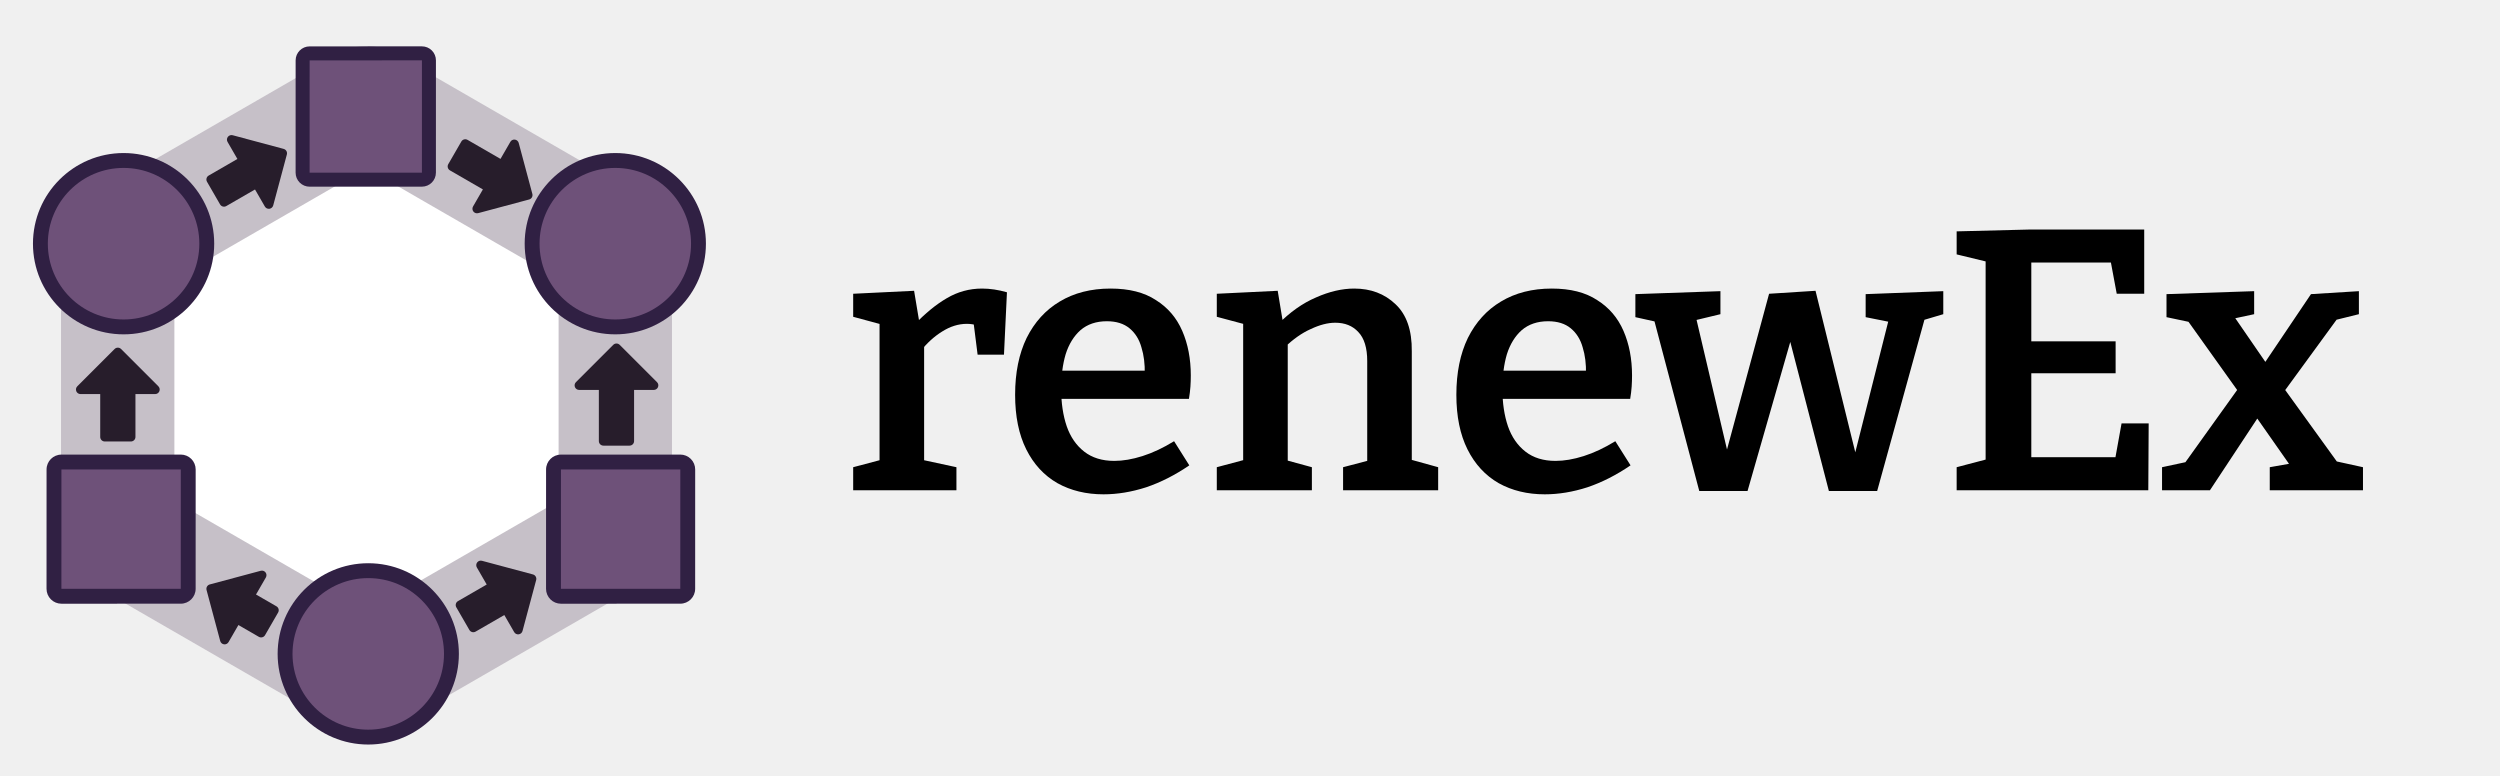
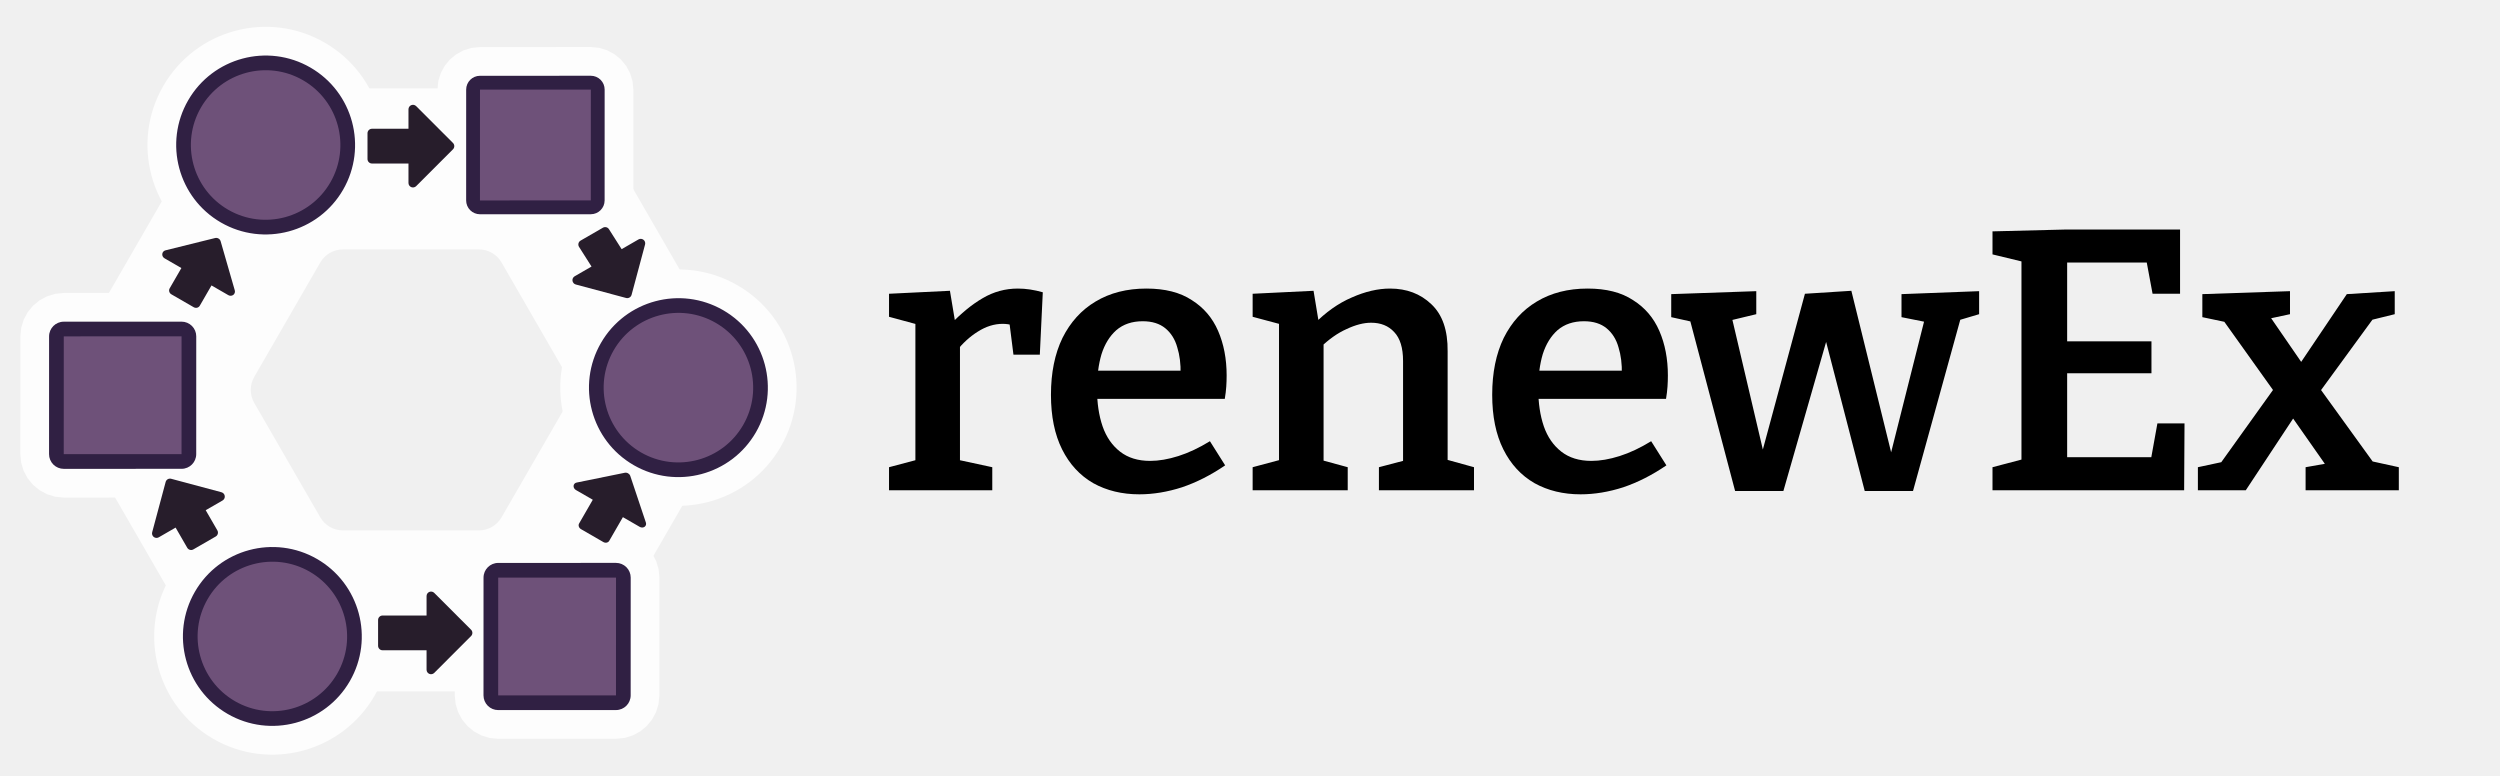
<svg xmlns="http://www.w3.org/2000/svg" width="100%" height="100%" viewBox="0 0 558 173" version="1.1" xml:space="preserve" style="fill-rule:evenodd;clip-rule:evenodd;stroke-linejoin:round;stroke-miterlimit:2;">
  <rect id="Artboard1" x="0" y="0" width="558" height="173" style="fill:none;" />
  <g>
-     <path d="M81.802,22.92l55.532,32.061l-0,64.123l-55.532,32.061l-55.532,-32.061l0,-64.123l55.532,-32.061Z" style="fill:#fff;" />
-     <path d="M88.128,11.963l55.532,32.061c3.915,2.26 6.326,6.437 6.326,10.957l0,64.123c0,4.52 -2.411,8.697 -6.326,10.957l-55.532,32.061c-3.914,2.26 -8.737,2.26 -12.652,0l-55.532,-32.061c-3.914,-2.26 -6.326,-6.437 -6.326,-10.957l0,-64.123c0,-4.52 2.412,-8.697 6.326,-10.957l55.532,-32.061c3.915,-2.26 8.738,-2.26 12.652,-0Zm-6.326,25.567c0,-0 -42.879,24.756 -42.879,24.756c-0,0 -0,49.513 -0,49.513c-0,0 42.879,24.756 42.879,24.756c0,0 42.88,-24.756 42.879,-24.756c0,0 0,-49.513 0,-49.513l-42.879,-24.756Z" style="fill:#c6c0c8;" />
-     <path d="M27.584,34.159c11.163,-0 20.227,9.065 20.227,20.234c0,11.168 -9.064,20.234 -20.227,20.234c-11.162,-0 -20.227,-9.066 -20.227,-20.234c0,-11.169 9.065,-20.234 20.227,-20.234Zm0,6.641c-7.497,-0 -13.585,6.091 -13.585,13.593c-0,7.502 6.088,13.592 13.585,13.592c7.498,0 13.586,-6.09 13.586,-13.592c-0,-7.502 -6.088,-13.593 -13.586,-13.593Z" style="fill:#302043;" />
-     <ellipse cx="27.584" cy="54.393" rx="16.906" ry="16.913" style="fill:#6e5179;" />
-     <path d="M137.334,34.159c11.162,-0 20.227,9.065 20.227,20.234c-0,11.168 -9.065,20.234 -20.227,20.234c-11.163,-0 -20.227,-9.066 -20.227,-20.234c-0,-11.169 9.064,-20.234 20.227,-20.234Zm-0,6.641c-7.498,-0 -13.586,6.091 -13.586,13.593c0,7.502 6.088,13.592 13.586,13.592c7.498,0 13.585,-6.09 13.585,-13.592c0,-7.502 -6.087,-13.593 -13.585,-13.593Z" style="fill:#302043;" />
-     <ellipse cx="137.334" cy="54.393" rx="16.906" ry="16.913" style="fill:#6e5179;" />
-     <path d="M82.195,125.713c11.162,-0 20.226,9.066 20.226,20.234c0,11.169 -9.064,20.234 -20.226,20.234c-11.163,0 -20.227,-9.065 -20.227,-20.234c-0,-11.168 9.064,-20.234 20.227,-20.234Zm-0,6.641c-7.498,0 -13.586,6.091 -13.586,13.593c0,7.502 6.088,13.593 13.586,13.593c7.497,-0 13.585,-6.091 13.585,-13.593c0,-7.502 -6.088,-13.593 -13.585,-13.593Z" style="fill:#302043;" />
-     <ellipse cx="82.195" cy="145.947" rx="16.906" ry="16.913" style="fill:#6e5179;" />
-     <path d="M94.17,41.663l-25.067,0.005c-0.828,-0 -1.623,-0.329 -2.209,-0.915c-0.586,-0.586 -0.915,-1.381 -0.915,-2.21l0.005,-25.065c0,-1.726 1.399,-3.125 3.125,-3.125l25.067,-0.007c0.828,0 1.623,0.329 2.209,0.915c0.586,0.586 0.915,1.381 0.915,2.21l-0.005,25.068c-0,1.725 -1.4,3.124 -3.125,3.124Zm-3.124,-6.248l0.004,-18.819l-18.817,0.005l-0.004,18.817l18.817,-0.003Z" style="fill:#302043;" />
-     <path d="M94.17,38.539l-25.067,0.004l0.006,-25.065l25.067,-0.007l-0.006,25.068Z" style="fill:#6e5179;" />
-     <path d="M151.839,134.743l-26.641,0.005c-0.88,0 -1.725,-0.35 -2.348,-0.973c-0.623,-0.622 -0.973,-1.467 -0.973,-2.348l0.006,-26.639c0,-1.834 1.487,-3.321 3.321,-3.321l26.641,-0.007c0.88,-0 1.725,0.35 2.348,0.973c0.623,0.622 0.973,1.467 0.973,2.348l-0.007,26.641c0,1.834 -1.486,3.321 -3.32,3.321Zm-3.32,-6.641l0.004,-19.999l-19.999,0.005l-0.004,19.997l19.999,-0.003Z" style="fill:#302043;" />
-     <path d="M151.839,131.422l-26.641,0.005l0.006,-26.639l26.641,-0.007l-0.006,26.641Z" style="fill:#6e5179;" />
-     <path d="M40.346,134.743l-26.64,0.005c-0.881,0 -1.725,-0.35 -2.348,-0.973c-0.623,-0.622 -0.973,-1.467 -0.973,-2.348l0.006,-26.639c0,-1.834 1.487,-3.321 3.321,-3.321l26.64,-0.007c0.881,-0 1.726,0.35 2.349,0.973c0.622,0.622 0.972,1.467 0.972,2.348l-0.006,26.641c0,1.834 -1.487,3.321 -3.321,3.321Zm-3.319,-6.641l0.004,-19.999l-19.999,0.005l-0.004,19.997l19.999,-0.003Z" style="fill:#302043;" />
-     <path d="M40.346,131.422l-26.64,0.005l0.006,-26.639l26.64,-0.007l-0.006,26.641Z" style="fill:#6e5179;" />
-     <path d="M49.119,45.622l-2.915,-5.05c-0.281,-0.486 -0.114,-1.108 0.372,-1.388l6.412,-3.702l-2.2,-3.81c-0.205,-0.355 -0.176,-0.8 0.074,-1.126c0.25,-0.326 0.672,-0.469 1.069,-0.363l11.379,3.049c0.542,0.145 0.864,0.703 0.719,1.244l-3.049,11.38c-0.107,0.397 -0.442,0.691 -0.849,0.744c-0.407,0.054 -0.807,-0.143 -1.012,-0.499c-0,-0 -2.2,-3.81 -2.2,-3.81l-6.412,3.702c-0.486,0.281 -1.107,0.114 -1.388,-0.371Z" style="fill:#271d2b;" />
-     <path d="M100.054,36.641l2.916,-5.05c0.281,-0.486 0.902,-0.652 1.388,-0.372l7.355,4.247l2.2,-3.81c0.205,-0.355 0.605,-0.552 1.012,-0.499c0.407,0.054 0.742,0.348 0.849,0.744l3.049,11.38c0.145,0.542 -0.177,1.099 -0.719,1.244l-11.379,3.049c-0.397,0.107 -0.819,-0.037 -1.069,-0.363c-0.25,-0.326 -0.279,-0.77 -0.074,-1.126c0,0 2.2,-3.809 2.2,-3.809l-7.356,-4.247c-0.486,-0.281 -0.652,-0.902 -0.372,-1.388Z" style="fill:#271d2b;" />
-     <path d="M104.765,140.606l-2.916,-5.051c-0.281,-0.485 -0.114,-1.107 0.372,-1.387l6.412,-3.702l-2.2,-3.81c-0.205,-0.356 -0.176,-0.8 0.074,-1.126c0.25,-0.326 0.672,-0.469 1.069,-0.363l11.38,3.049c0.542,0.145 0.863,0.702 0.718,1.244l-3.049,11.38c-0.107,0.397 -0.441,0.691 -0.849,0.744c-0.407,0.054 -0.807,-0.143 -1.012,-0.499c-0,-0 -2.2,-3.81 -2.2,-3.81l-6.412,3.702c-0.486,0.281 -1.107,0.114 -1.387,-0.371Z" style="fill:#271d2b;" />
-     <path d="M62.075,136.716l-2.916,5.05c-0.281,0.486 -0.902,0.652 -1.388,0.372l-4.559,-2.633l-2.2,3.81c-0.205,0.356 -0.605,0.553 -1.012,0.499c-0.407,-0.054 -0.742,-0.347 -0.849,-0.744l-3.049,-11.38c-0.145,-0.542 0.177,-1.099 0.719,-1.244l11.379,-3.049c0.397,-0.106 0.819,0.037 1.069,0.363c0.25,0.326 0.279,0.77 0.074,1.126l-2.2,3.81l4.56,2.632c0.486,0.28 0.652,0.902 0.372,1.388Z" style="fill:#271d2b;" />
-     <path d="M29.216,98.541l-5.831,-0c-0.561,-0 -1.016,-0.455 -1.016,-1.016l-0,-9.567l-4.399,0c-0.411,0 -0.781,-0.247 -0.939,-0.627c-0.157,-0.38 -0.07,-0.816 0.221,-1.107l8.33,-8.33c0.397,-0.397 1.04,-0.397 1.437,-0l8.33,8.33c0.291,0.291 0.377,0.727 0.22,1.107c-0.157,0.38 -0.527,0.627 -0.938,0.627l-4.399,0l-0,9.567c-0,0.561 -0.455,1.016 -1.016,1.016Z" style="fill:#271d2b;" />
-     <path d="M140.512,99.466l-5.832,0c-0.561,0 -1.016,-0.454 -1.016,-1.016l0,-11.417l-4.399,-0c-0.41,-0 -0.781,-0.248 -0.938,-0.628c-0.157,-0.379 -0.07,-0.816 0.22,-1.107l8.331,-8.33c0.396,-0.397 1.039,-0.397 1.436,-0l8.331,8.33c0.29,0.291 0.377,0.728 0.22,1.107c-0.157,0.38 -0.528,0.628 -0.939,0.628c0,-0 -4.399,-0 -4.399,-0l0,11.417c0,0.562 -0.454,1.016 -1.015,1.016Z" style="fill:#271d2b;" />
+     <g opacity="0.85">
+       <path d="M72.481,9.518c12.606,7.277 16.933,23.423 9.651,36.035c-7.281,12.611 -23.427,16.938 -36.033,9.66c-12.604,-7.277 -16.932,-23.424 -9.651,-36.035c7.282,-12.613 23.429,-16.938 36.033,-9.66Zm-9.689,16.782c-3.344,-1.93 -7.628,-0.779 -9.56,2.568c-1.932,3.346 -0.787,7.631 2.557,9.561c3.345,1.931 7.628,0.781 9.56,-2.566c1.932,-3.346 0.787,-7.632 -2.557,-9.563Z" style="fill:#fff;" />
+       <path d="M164.614,63.676c12.604,7.277 16.932,23.423 9.65,36.036c-7.281,12.611 -23.428,16.937 -36.033,9.66c-12.605,-7.278 -16.931,-23.425 -9.65,-36.036c7.281,-12.612 23.427,-16.938 36.033,-9.66Zm-9.69,16.783c-3.345,-1.931 -7.628,-0.78 -9.56,2.567c-1.932,3.346 -0.787,7.631 2.557,9.562c3.345,1.931 7.628,0.78 9.56,-2.566c1.932,-3.347 0.788,-7.632 -2.557,-9.563Z" style="fill:#fff;" />
+       <path d="M73.979,119.217c12.605,7.277 16.931,23.423 9.65,36.034c-7.282,12.613 -23.428,16.938 -36.032,9.661c-12.606,-7.278 -16.933,-23.423 -9.651,-36.035c7.281,-12.612 23.428,-16.938 36.033,-9.66Zm-9.689,16.782c-3.345,-1.931 -7.629,-0.779 -9.561,2.567c-1.932,3.347 -0.787,7.632 2.557,9.563c3.344,1.931 7.628,0.779 9.56,-2.567c1.932,-3.346 0.788,-7.632 -2.556,-9.563Z" style="fill:#fff;" />
+       <path d="M131.869,54.229l-0.002,0l-24.74,0.005l-1.86,-0.184l-1.773,-0.538l-1.634,-0.873l-1.447,-1.186l-1.186,-1.447l-0.873,-1.635l-0.538,-1.773l-0.184,-1.86l0.005,-24.738l0.193,-1.907l0.556,-1.792l0.876,-1.615l1.156,-1.401l1.401,-1.156l1.616,-0.877l1.791,-0.556c0,0 1.907,-0.193 1.906,-0.193l24.741,-0.007l1.861,0.184l1.772,0.539l1.635,0.872l1.447,1.187l1.186,1.447l0.873,1.635l0.538,1.772l0.184,1.861l-0.005,24.741l-0.193,1.908l-0.557,1.791l-0.877,1.616l-1.156,1.4l-1.401,1.155l-1.615,0.877l-1.791,0.555l-1.905,0.193Zm-9.496,-18.99l0.001,-5.748l-5.746,0.002c-0,-0 -0.002,5.747 -0.002,5.747l5.747,-0.001Z" style="fill:#fff;" />
+       <path d="M137.489,164.898l-26.293,0.005l-1.901,-0.188l-1.808,-0.55l-1.668,-0.89l-1.474,-1.208l-1.211,-1.476l-0.891,-1.669l-0.55,-1.809l-0.188,-1.9l0.006,-26.291l0.197,-1.946l0.567,-1.828l0.895,-1.648l1.179,-1.43l1.43,-1.179l1.648,-0.895l1.828,-0.567c-0,-0 1.946,-0.197 1.944,-0.197l26.295,-0.007l1.9,0.188l1.808,0.55l1.668,0.89l1.474,1.209l1.211,1.475l0.891,1.669l0.55,1.81l0.188,1.899l-0.007,26.293l-0.196,1.946l-0.567,1.827l-0.894,1.648l-1.18,1.43l-1.429,1.18l-1.649,0.895l-1.828,0.568l-1.945,0.196Zm-9.689,-19.378l0.002,-6.912l-6.913,0.002l-0.002,6.911l6.913,-0.001Z" style="fill:#fff;" />
+       <path d="M40.52,111.054l-26.292,0.005l-1.901,-0.188l-1.809,-0.55l-1.668,-0.891l-1.473,-1.208l-1.211,-1.475l-0.891,-1.669l-0.55,-1.809l-0.188,-1.9l0.006,-26.291l0.197,-1.946l0.567,-1.828l0.895,-1.649l1.179,-1.429l1.43,-1.18l1.648,-0.894l1.828,-0.568c-0,0 1.946,-0.196 1.944,-0.196l26.294,-0.007l1.9,0.188l1.809,0.549l1.668,0.891l1.476,1.21l1.21,1.477l0.89,1.667l0.549,1.809l0.188,1.899l-0.006,26.293l-0.196,1.946l-0.568,1.828l-0.894,1.648l-1.18,1.43l-1.429,1.179l-1.649,0.895l-1.827,0.567l-1.946,0.197Zm-9.687,-19.378l0.001,-6.913l-6.913,0.002l-0.002,6.912l6.914,-0.001Z" style="fill:#fff;" />
+       <path d="M131.976,25.976l31.644,54.807c2.231,3.864 2.23,8.624 -0,12.487l-31.643,54.807c-2.231,3.864 -6.353,6.244 -10.814,6.244l-63.286,-0.001c-4.461,0.001 -8.583,-2.379 -10.814,-6.243l-31.643,-54.807c-2.23,-3.863 -2.23,-8.623 0,-12.487l31.643,-54.807c2.231,-3.863 6.353,-6.243 10.814,-6.243l63.286,-0c4.461,0 8.583,2.38 10.813,6.243Zm-20.035,32.603c-1.039,-1.8 -2.96,-2.909 -5.039,-2.909l-30.368,-0c-2.079,-0 -4,1.109 -5.039,2.909l-14.745,25.538c-1.039,1.801 -1.039,4.019 0,5.819l14.745,25.538c1.04,1.8 2.961,2.909 5.039,2.909l30.369,0.001c2.078,-0 3.999,-1.11 5.038,-2.91l14.745,-25.538c1.039,-1.8 1.04,-4.018 0,-5.819l-14.745,-25.538Z" style="fill:#fff;" />
+     </g>
+     <path d="M69.275,15.071c9.541,5.509 12.815,17.729 7.304,27.276c-5.511,9.545 -17.732,12.821 -27.274,7.313c-9.54,-5.508 -12.814,-17.731 -7.303,-27.276c5.511,-9.547 17.733,-12.821 27.273,-7.313Zm-3.277,5.676c-6.408,-3.699 -14.617,-1.498 -18.319,4.914c-3.702,6.413 -1.504,14.622 4.904,18.322c6.409,3.7 14.617,1.499 18.319,-4.913c3.702,-6.412 1.505,-14.623 -4.904,-18.323Z" style="fill:#302043;" />
+     <path d="M67.636,17.909c7.975,4.605 10.71,14.821 6.104,22.799c-4.606,7.978 -14.821,10.718 -22.796,6.113c-7.975,-4.604 -10.71,-14.82 -6.104,-22.798c4.607,-7.979 14.821,-10.718 22.796,-6.114Z" style="fill:#6e5179;" />
+     <path d="M161.407,69.23c9.541,5.508 12.815,17.729 7.304,27.275c-5.511,9.546 -17.733,12.822 -27.273,7.313c-9.542,-5.508 -12.815,-17.73 -7.304,-27.275c5.512,-9.547 17.732,-12.822 27.273,-7.313Zm-3.277,5.676c-6.408,-3.7 -14.618,-1.498 -18.32,4.914c-3.702,6.412 -1.504,14.621 4.905,18.321c6.409,3.7 14.617,1.499 18.319,-4.913c3.702,-6.412 1.505,-14.622 -4.904,-18.322Z" style="fill:#302043;" />
+     <path d="M159.769,72.068c7.975,4.605 10.71,14.82 6.103,22.799c-4.606,7.978 -14.821,10.717 -22.796,6.113c-7.975,-4.605 -10.71,-14.82 -6.103,-22.799c4.606,-7.978 14.82,-10.717 22.796,-6.113Z" style="fill:#6e5179;" />
+     <path d="M70.773,124.77c9.54,5.508 12.815,17.727 7.306,27.269c-5.509,9.543 -17.728,12.815 -27.269,7.307c-9.541,-5.509 -12.816,-17.727 -7.307,-27.27c5.509,-9.542 17.729,-12.815 27.27,-7.306Zm-3.276,5.674c-6.409,-3.7 -14.617,-1.5 -18.318,4.91c-3.7,6.409 -1.501,14.618 4.907,18.318c6.408,3.699 14.616,1.499 18.317,-4.91c3.701,-6.41 1.502,-14.618 -4.906,-18.318Z" style="fill:#302043;" />
+     <path d="M69.135,127.607c7.975,4.605 10.711,14.818 6.107,22.793c-4.605,7.976 -14.818,10.713 -22.793,6.108c-7.976,-4.604 -10.712,-14.817 -6.107,-22.793c4.604,-7.975 14.818,-10.712 22.793,-6.108Z" style="fill:#6e5179;" />
+     <path d="M131.867,47.817l-24.74,0.005c-0.817,-0 -1.601,-0.325 -2.18,-0.903c-0.578,-0.579 -0.903,-1.363 -0.903,-2.181l0.005,-24.738c0,-1.704 1.381,-3.084 3.084,-3.084l24.74,-0.007c0.817,-0 1.602,0.324 2.18,0.903c0.579,0.578 0.903,1.363 0.903,2.181l-0.005,24.741c0,1.702 -1.381,3.083 -3.084,3.083Zm-3.083,-6.166l0.004,-18.574l-18.571,0.005l-0.004,18.571l18.571,-0.002Z" style="fill:#302043;" />
+     <path d="M131.867,44.734l-24.74,0.004l0.006,-24.738l24.74,-0.007l-0.006,24.741Z" style="fill:#6e5179;" />
+     <path d="M137.488,158.486l-26.293,0.005c-0.869,-0 -1.703,-0.345 -2.317,-0.96c-0.615,-0.614 -0.961,-1.448 -0.961,-2.318l0.006,-26.291c0,-1.81 1.468,-3.278 3.278,-3.278l26.293,-0.007c0.869,0 1.703,0.346 2.317,0.961c0.615,0.614 0.961,1.448 0.961,2.317l-0.007,26.293c-0,1.81 -1.467,3.278 -3.277,3.278Zm-3.277,-6.554l0.004,-19.738l-19.737,0.005l-0.004,19.736l19.737,-0.003Z" style="fill:#302043;" />
+     <path d="M137.488,155.208l-26.293,0.005l0.006,-26.291l26.293,-0.007l-0.006,26.293Z" style="fill:#6e5179;" />
+     <path d="M40.519,104.642l-26.292,0.005c-0.869,-0 -1.702,-0.346 -2.317,-0.961c-0.615,-0.614 -0.961,-1.448 -0.961,-2.317l0.006,-26.291c0,-1.81 1.468,-3.278 3.278,-3.278l26.292,-0.007c0.87,0 1.704,0.346 2.319,0.96c0.613,0.614 0.959,1.448 0.959,2.318l-0.006,26.293c-0,1.81 -1.468,3.278 -3.278,3.278Zm-3.275,-6.555l0.004,-19.738l-19.738,0.005l-0.004,19.736l19.738,-0.003Z" style="fill:#302043;" />
+     <path d="M40.519,101.364l-26.292,0.005l0.006,-26.291l26.292,-0.007l-0.006,26.293Z" style="fill:#6e5179;" />
+     <path d="M82.025,35.495l0,-5.754c0,-0.554 0.45,-1.004 1.003,-1.003l8.144,-0l0,-4.342c0,-0.405 0.244,-0.771 0.619,-0.926c0.375,-0.155 0.806,-0.069 1.093,0.217l8.221,8.221c0.392,0.392 0.392,1.028 0.001,1.418l-8.222,8.223c-0.287,0.286 -0.719,0.372 -1.093,0.217c-0.374,-0.155 -0.619,-0.521 -0.619,-0.926l0,-4.342l-8.144,-0c-0.554,-0 -1.002,-0.449 -1.003,-1.003Z" style="fill:#271d2b;" />
+     <path d="M129.588,53.701l4.984,-2.877c0.48,-0.277 1.093,-0.112 1.37,0.367l2.808,4.421l3.76,-2.171c0.351,-0.202 0.79,-0.173 1.111,0.073c0.322,0.247 0.463,0.663 0.359,1.055l-3.01,11.231c-0.143,0.535 -0.693,0.852 -1.228,0.708l-11.231,-3.009c-0.392,-0.104 -0.681,-0.436 -0.734,-0.838c-0.053,-0.402 0.141,-0.795 0.492,-0.999l3.76,-2.17l-2.808,-4.421c-0.277,-0.48 -0.113,-1.093 0.367,-1.37Z" style="fill:#271d2b;" />
+     <path d="M84.388,144.14l0,-5.756c-0.001,-0.553 0.449,-1.003 1.003,-1.002l9.817,-0l-0,-4.342c0,-0.406 0.244,-0.771 0.619,-0.926c0.374,-0.155 0.805,-0.069 1.092,0.217l8.223,8.222c0.391,0.391 0.391,1.026 -0.001,1.418l-8.221,8.222c-0.288,0.286 -0.718,0.373 -1.093,0.217c-0.375,-0.155 -0.619,-0.521 -0.619,-0.926l-0,-4.342l-9.818,-0c-0.554,-0 -1.002,-0.449 -1.002,-1.002Z" style="fill:#271d2b;" />
+     <path d="M48.146,119.749l-4.984,2.877c-0.48,0.277 -1.093,0.112 -1.37,-0.367l-2.597,-4.5l-3.761,2.171c-0.351,0.203 -0.79,0.174 -1.111,-0.073c-0.321,-0.247 -0.463,-0.663 -0.359,-1.055l3.01,-11.231c0.143,-0.535 0.694,-0.852 1.228,-0.709l11.231,3.01c0.391,0.105 0.682,0.435 0.734,0.837c0.053,0.402 -0.141,0.796 -0.492,0.999l-3.761,2.171l2.599,4.5c0.277,0.479 0.112,1.093 -0.367,1.37Z" style="fill:#271d2b;" />
+     <path d="M43.239,68.573l-4.984,-2.878c-0.48,-0.276 -0.652,-0.875 -0.386,-1.337l2.616,-4.53l-3.76,-2.171c-0.352,-0.202 -0.551,-0.588 -0.505,-0.979c0.046,-0.391 0.328,-0.707 0.715,-0.803l11.079,-2.747c0.528,-0.131 1.078,0.187 1.229,0.709l3.16,10.969c0.11,0.383 -0.023,0.784 -0.338,1.02c-0.315,0.235 -0.749,0.256 -1.1,0.053l-3.76,-2.171l-2.615,4.53c-0.267,0.462 -0.872,0.612 -1.351,0.335Z" style="fill:#271d2b;" />
+     <path d="M134.665,120.984l-4.984,-2.877c-0.48,-0.277 -0.67,-0.845 -0.425,-1.27l3.054,-5.29l-3.76,-2.171c-0.351,-0.202 -0.559,-0.573 -0.528,-0.937c0.032,-0.365 0.297,-0.652 0.672,-0.729l10.758,-2.19c0.512,-0.105 1.062,0.212 1.228,0.708l3.483,10.413c0.12,0.363 0.004,0.736 -0.296,0.946c-0.3,0.209 -0.725,0.214 -1.077,0.011l-3.76,-2.171l-3.053,5.29c-0.246,0.425 -0.832,0.544 -1.312,0.267Z" style="fill:#271d2b;" />
  </g>
-   <path d="M190.43,109.421l0,-5.14l6.881,-1.824l-0.995,1.576l0,-33.16l1.161,1.741l-7.047,-1.907l0,-5.14l13.596,-0.663l1.326,7.958l-1.326,-0.331c2.487,-2.598 4.919,-4.587 7.295,-5.969c2.432,-1.437 5.057,-2.155 7.875,-2.155c1.769,-0 3.62,0.276 5.555,0.829l-0.664,13.927l-5.885,-0l-1.078,-8.539l0.912,1.99c-0.332,-0.111 -0.691,-0.194 -1.078,-0.249c-0.387,-0.055 -0.774,-0.083 -1.16,-0.083c-1.88,0 -3.731,0.58 -5.555,1.741c-1.768,1.105 -3.371,2.57 -4.808,4.394l0.829,-2.736l0,28.352l-1.243,-1.576l8.455,1.824l0,5.14l-23.046,0Z" style="fill-rule:nonzero;" />
-   <path d="M246.305,110.333c-3.869,-0 -7.296,-0.829 -10.28,-2.487c-2.984,-1.713 -5.306,-4.228 -6.964,-7.544c-1.658,-3.316 -2.487,-7.378 -2.487,-12.186c0,-4.919 0.857,-9.147 2.57,-12.684c1.769,-3.537 4.228,-6.245 7.378,-8.124c3.206,-1.934 6.992,-2.901 11.358,-2.901c4.145,-0 7.516,0.856 10.113,2.569c2.653,1.658 4.615,3.952 5.886,6.881c1.271,2.929 1.907,6.245 1.907,9.948c-0,0.829 -0.028,1.658 -0.083,2.487c-0.055,0.829 -0.166,1.741 -0.332,2.736l-30.838,-0l-0,-6.301l22.134,0l-1.161,0.746c0.056,-2.21 -0.193,-4.2 -0.746,-5.968c-0.497,-1.769 -1.381,-3.178 -2.652,-4.228c-1.272,-1.05 -2.957,-1.575 -5.057,-1.575c-2.377,-0 -4.339,0.663 -5.886,1.989c-1.492,1.327 -2.598,3.123 -3.316,5.389c-0.663,2.266 -0.995,4.836 -0.995,7.709c0,3.151 0.415,5.942 1.244,8.373c0.828,2.377 2.127,4.256 3.896,5.637c1.768,1.382 4.007,2.073 6.715,2.073c1.934,-0 4.034,-0.359 6.3,-1.078c2.266,-0.718 4.615,-1.824 7.046,-3.316l3.399,5.389c-3.15,2.155 -6.355,3.785 -9.616,4.891c-3.261,1.05 -6.439,1.575 -9.533,1.575Z" style="fill-rule:nonzero;" />
-   <path d="M271.589,109.421l-0,-5.14l7.129,-1.906l-1.243,1.492l-0,-32.911l1.243,1.658l-7.129,-1.907l-0,-5.14l13.595,-0.663l1.327,8.041l-1.327,-0.497c2.708,-2.763 5.555,-4.781 8.539,-6.052c2.984,-1.326 5.831,-1.989 8.539,-1.989c3.703,-0 6.77,1.16 9.202,3.481c2.487,2.322 3.702,5.831 3.647,10.529l0,25.45l-0.995,-1.492l6.881,1.906l0,5.14l-21.222,0l-0,-5.14l6.632,-1.741l-1.244,1.575l0,-23.543c0,-2.929 -0.663,-5.085 -1.989,-6.466c-1.272,-1.382 -2.985,-2.073 -5.14,-2.073c-1.658,0 -3.482,0.47 -5.472,1.41c-1.989,0.884 -3.951,2.266 -5.885,4.145l0.746,-1.575l-0,28.102l-0.995,-1.575l6.383,1.741l0,5.14l-21.222,0Z" style="fill-rule:nonzero;" />
-   <path d="M344.789,110.333c-3.868,-0 -7.295,-0.829 -10.279,-2.487c-2.985,-1.713 -5.306,-4.228 -6.964,-7.544c-1.658,-3.316 -2.487,-7.378 -2.487,-12.186c0,-4.919 0.857,-9.147 2.57,-12.684c1.769,-3.537 4.228,-6.245 7.378,-8.124c3.205,-1.934 6.991,-2.901 11.357,-2.901c4.145,-0 7.516,0.856 10.114,2.569c2.653,1.658 4.615,3.952 5.886,6.881c1.271,2.929 1.907,6.245 1.907,9.948c-0,0.829 -0.028,1.658 -0.083,2.487c-0.056,0.829 -0.166,1.741 -0.332,2.736l-30.839,-0l0,-6.301l22.135,0l-1.161,0.746c0.055,-2.21 -0.193,-4.2 -0.746,-5.968c-0.497,-1.769 -1.382,-3.178 -2.653,-4.228c-1.271,-1.05 -2.957,-1.575 -5.057,-1.575c-2.376,-0 -4.338,0.663 -5.886,1.989c-1.492,1.327 -2.597,3.123 -3.316,5.389c-0.663,2.266 -0.994,4.836 -0.994,7.709c-0,3.151 0.414,5.942 1.243,8.373c0.829,2.377 2.128,4.256 3.896,5.637c1.769,1.382 4.007,2.073 6.715,2.073c1.935,-0 4.035,-0.359 6.301,-1.078c2.266,-0.718 4.614,-1.824 7.046,-3.316l3.399,5.389c-3.15,2.155 -6.356,3.785 -9.616,4.891c-3.261,1.05 -6.439,1.575 -9.534,1.575Z" style="fill-rule:nonzero;" />
-   <path d="M416.414,65.65l17.326,-0.663l0,5.14l-5.305,1.575l1.326,-1.161l-10.777,39.046l-10.777,-0l-9.533,-36.808l1.907,0.083l-10.529,36.725l-10.777,-0l-10.196,-38.631l1.16,0.994l-5.222,-1.16l-0,-5.14l18.984,-0.663l-0,5.14l-6.549,1.575l1.077,-0.912l7.71,32.828l-1.658,0l10.279,-38.051l10.363,-0.663l9.616,39.046l-1.492,-0l8.29,-32.911l0.995,0.994l-6.218,-1.243l0,-5.14Z" style="fill-rule:nonzero;" />
-   <path d="M473.532,94.499l6.052,0l-0.083,14.922l-42.776,0l-0,-5.14l7.875,-2.072l-1.409,2.072l-0,-47.667l1.409,2.073l-7.875,-1.907l-0,-5.14l16.497,-0.414l25.367,-0l-0,14.341l-6.135,0l-1.575,-8.456l1.99,1.493l-21.139,-0l1.658,-1.658l-0,20.89l-1.658,-1.658l20.476,0l-0,7.13l-20.476,-0l1.658,-1.824l-0,22.217l-1.658,-1.658l22.134,-0l-1.99,1.658l1.658,-9.202Z" style="fill-rule:nonzero;" />
-   <path d="M482.568,109.421l0,-5.14l6.964,-1.492l-2.487,1.409l13.181,-18.403l2.238,-0.332l13.347,-19.813l10.694,-0.663l-0,5.14l-7.047,1.741l2.902,-1.658l-12.767,17.491l-2.155,0.249l-14.176,21.471l-10.694,0Zm24.041,0l0,-5.14l5.637,-0.995l-0.58,1.327l-10.86,-15.502l-13.43,-18.819l2.073,1.741l-5.886,-1.243l-0,-5.14l19.564,-0.663l0,5.14l-5.803,1.243l0.746,-1.575l9.7,14.093l14.673,20.31l-1.824,-1.409l6.798,1.492l-0,5.14l-20.808,0Z" style="fill-rule:nonzero;" />
+   <path d="M198.43,109.421l0,-5.14l6.881,-1.824l-0.995,1.576l0,-33.16l1.161,1.741l-7.047,-1.907l0,-5.14l13.596,-0.663l1.326,7.958l-1.326,-0.331c2.487,-2.598 4.919,-4.587 7.295,-5.969c2.432,-1.437 5.057,-2.155 7.875,-2.155c1.769,0 3.62,0.276 5.555,0.829l-0.664,13.927l-5.885,0l-1.078,-8.539l0.912,1.99c-0.332,-0.111 -0.691,-0.194 -1.078,-0.249c-0.387,-0.055 -0.774,-0.083 -1.16,-0.083c-1.88,0 -3.731,0.58 -5.555,1.741c-1.768,1.105 -3.371,2.57 -4.808,4.394l0.829,-2.736l0,28.352l-1.243,-1.576l8.455,1.824l0,5.14l-23.046,0Z" style="fill-rule:nonzero;" />
+   <path d="M254.305,110.333c-3.869,0 -7.296,-0.829 -10.28,-2.487c-2.984,-1.713 -5.306,-4.228 -6.964,-7.544c-1.658,-3.316 -2.487,-7.378 -2.487,-12.186c0,-4.919 0.857,-9.147 2.57,-12.684c1.769,-3.537 4.228,-6.245 7.378,-8.124c3.206,-1.934 6.992,-2.901 11.358,-2.901c4.145,0 7.516,0.856 10.113,2.569c2.653,1.658 4.615,3.952 5.886,6.881c1.271,2.929 1.907,6.245 1.907,9.948c0,0.829 -0.028,1.658 -0.083,2.487c-0.055,0.829 -0.166,1.741 -0.332,2.736l-30.838,0l0,-6.301l22.134,0l-1.161,0.746c0.056,-2.21 -0.193,-4.2 -0.746,-5.968c-0.497,-1.769 -1.381,-3.178 -2.652,-4.228c-1.272,-1.05 -2.957,-1.575 -5.057,-1.575c-2.377,0 -4.339,0.663 -5.886,1.989c-1.492,1.327 -2.598,3.123 -3.316,5.389c-0.663,2.266 -0.995,4.836 -0.995,7.709c-0,3.151 0.415,5.942 1.244,8.373c0.828,2.377 2.127,4.256 3.896,5.637c1.768,1.382 4.007,2.073 6.715,2.073c1.934,0 4.034,-0.359 6.3,-1.078c2.266,-0.718 4.615,-1.824 7.046,-3.316l3.399,5.389c-3.15,2.155 -6.355,3.785 -9.616,4.891c-3.261,1.05 -6.439,1.575 -9.533,1.575Z" style="fill-rule:nonzero;" />
+   <path d="M279.589,109.421l0,-5.14l7.129,-1.906l-1.243,1.492l0,-32.911l1.243,1.658l-7.129,-1.907l0,-5.14l13.595,-0.663l1.327,8.041l-1.327,-0.497c2.708,-2.763 5.555,-4.781 8.539,-6.052c2.984,-1.326 5.831,-1.989 8.539,-1.989c3.703,0 6.77,1.16 9.202,3.481c2.487,2.322 3.702,5.831 3.647,10.529l0,25.45l-0.995,-1.492l6.881,1.906l0,5.14l-21.222,0l0,-5.14l6.632,-1.741l-1.244,1.575l0,-23.543c0,-2.929 -0.663,-5.085 -1.989,-6.466c-1.272,-1.382 -2.985,-2.073 -5.14,-2.073c-1.658,0 -3.482,0.47 -5.472,1.41c-1.989,0.884 -3.951,2.266 -5.885,4.145l0.746,-1.575l0,28.102l-0.995,-1.575l6.383,1.741l0,5.14l-21.222,0Z" style="fill-rule:nonzero;" />
+   <path d="M352.789,110.333c-3.868,0 -7.295,-0.829 -10.279,-2.487c-2.985,-1.713 -5.306,-4.228 -6.964,-7.544c-1.658,-3.316 -2.487,-7.378 -2.487,-12.186c0,-4.919 0.857,-9.147 2.57,-12.684c1.769,-3.537 4.228,-6.245 7.378,-8.124c3.205,-1.934 6.991,-2.901 11.357,-2.901c4.145,0 7.516,0.856 10.114,2.569c2.653,1.658 4.615,3.952 5.886,6.881c1.271,2.929 1.907,6.245 1.907,9.948c-0,0.829 -0.028,1.658 -0.083,2.487c-0.056,0.829 -0.166,1.741 -0.332,2.736l-30.839,0l-0,-6.301l22.135,0l-1.161,0.746c0.055,-2.21 -0.193,-4.2 -0.746,-5.968c-0.497,-1.769 -1.382,-3.178 -2.653,-4.228c-1.271,-1.05 -2.957,-1.575 -5.057,-1.575c-2.376,0 -4.338,0.663 -5.886,1.989c-1.492,1.327 -2.597,3.123 -3.316,5.389c-0.663,2.266 -0.994,4.836 -0.994,7.709c-0,3.151 0.414,5.942 1.243,8.373c0.829,2.377 2.128,4.256 3.896,5.637c1.769,1.382 4.007,2.073 6.715,2.073c1.935,0 4.035,-0.359 6.301,-1.078c2.266,-0.718 4.614,-1.824 7.046,-3.316l3.399,5.389c-3.15,2.155 -6.356,3.785 -9.616,4.891c-3.261,1.05 -6.439,1.575 -9.534,1.575Z" style="fill-rule:nonzero;" />
+   <path d="M424.414,65.65l17.326,-0.663l0,5.14l-5.305,1.575l1.326,-1.161l-10.777,39.046l-10.777,0l-9.533,-36.808l1.907,0.083l-10.529,36.725l-10.777,0l-10.196,-38.631l1.16,0.994l-5.222,-1.16l0,-5.14l18.984,-0.663l0,5.14l-6.549,1.575l1.077,-0.912l7.71,32.828l-1.658,0l10.279,-38.051l10.363,-0.663l9.616,39.046l-1.492,0l8.29,-32.911l0.995,0.994l-6.218,-1.243l0,-5.14Z" style="fill-rule:nonzero;" />
+   <path d="M481.532,94.499l6.052,0l-0.083,14.922l-42.776,0l0,-5.14l7.875,-2.072l-1.409,2.072l0,-47.667l1.409,2.073l-7.875,-1.907l0,-5.14l16.497,-0.414l25.367,0l0,14.341l-6.135,0l-1.575,-8.456l1.99,1.493l-21.139,0l1.658,-1.658l0,20.89l-1.658,-1.658l20.476,0l0,7.13l-20.476,0l1.658,-1.824l0,22.217l-1.658,-1.658l22.134,0l-1.99,1.658l1.658,-9.202Z" style="fill-rule:nonzero;" />
+   <path d="M490.568,109.421l0,-5.14l6.964,-1.492l-2.487,1.409l13.181,-18.403l2.238,-0.332l13.347,-19.813l10.694,-0.663l0,5.14l-7.047,1.741l2.902,-1.658l-12.767,17.491l-2.155,0.249l-14.176,21.471l-10.694,0Zm24.041,-0l0,-5.14l5.637,-0.995l-0.58,1.327l-10.86,-15.502l-13.43,-18.819l2.073,1.741l-5.886,-1.243l0,-5.14l19.564,-0.663l0,5.14l-5.803,1.243l0.746,-1.575l9.7,14.093l14.673,20.31l-1.824,-1.409l6.798,1.492l0,5.14l-20.808,-0Z" style="fill-rule:nonzero;" />
</svg>
